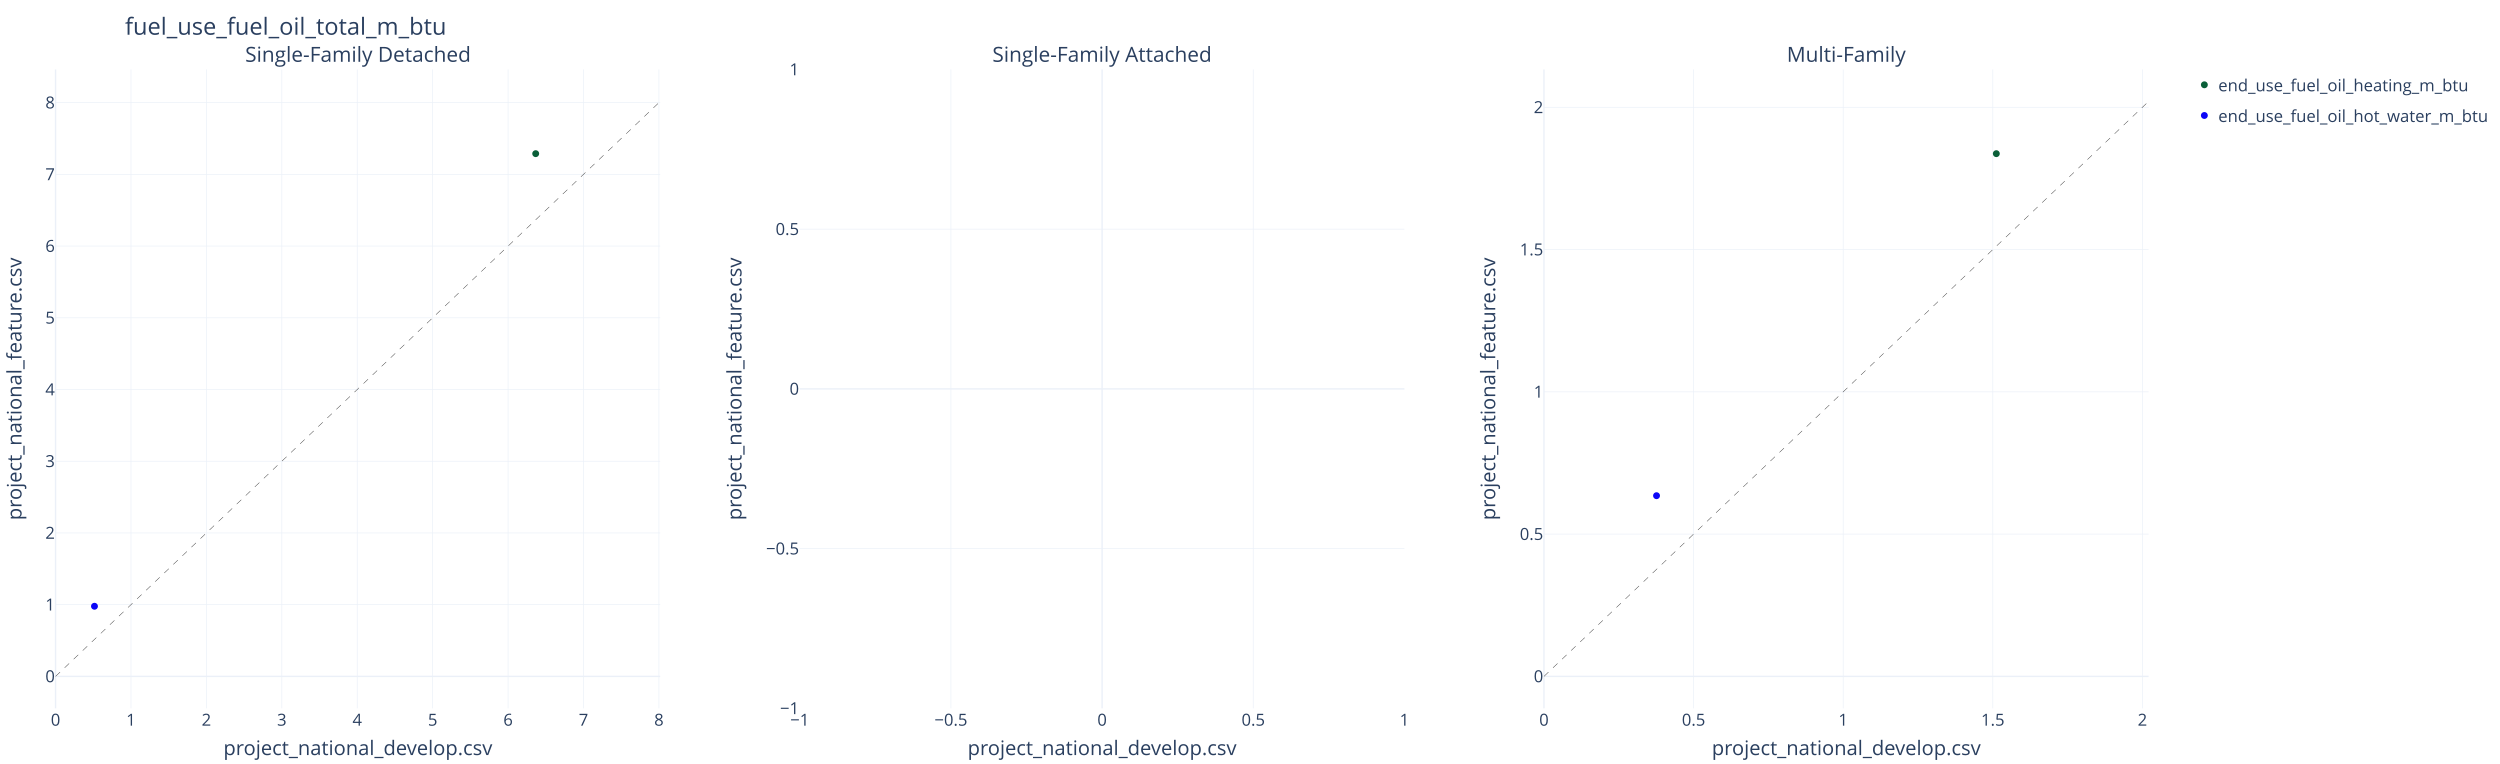
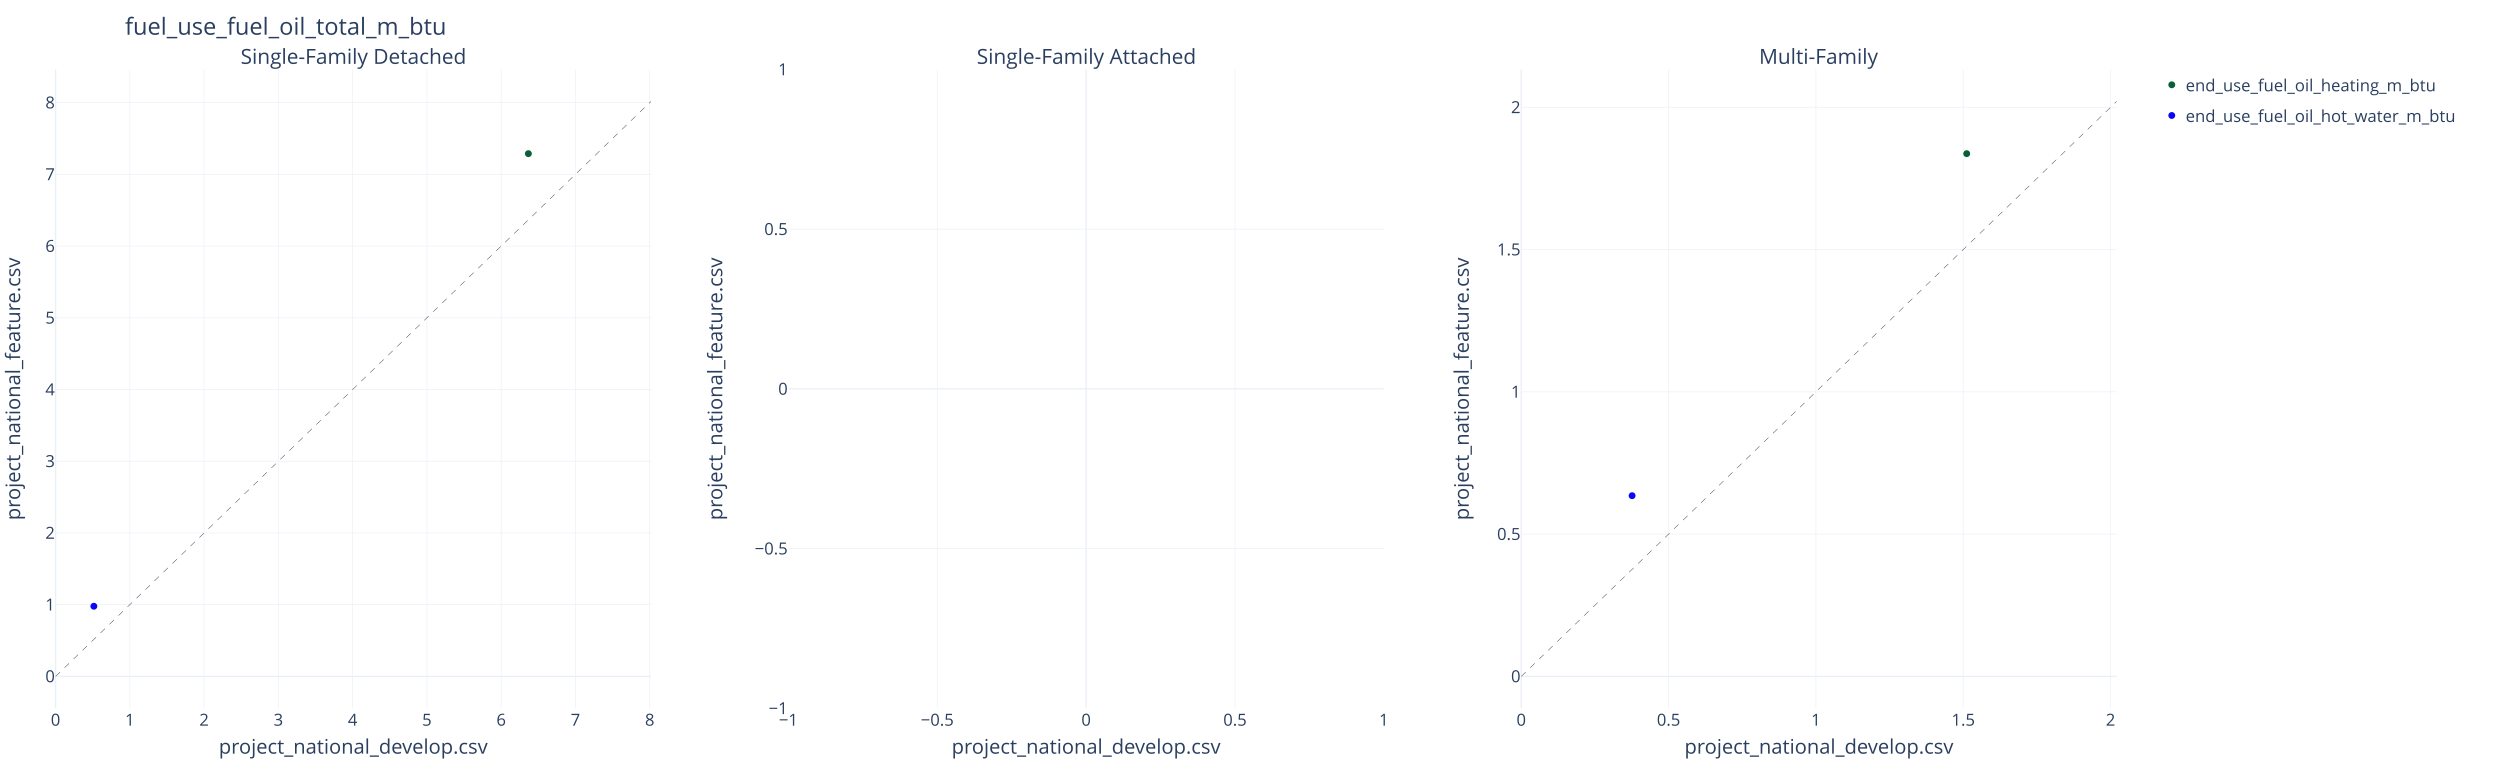
<svg xmlns="http://www.w3.org/2000/svg" class="main-svg" width="3600" height="1100" style="" viewBox="0 0 3600 1100">
  <rect x="0" y="0" width="3600" height="1100" style="fill: rgb(255, 255, 255); fill-opacity: 1;" />
-   <defs id="defs-411422">
+   <defs id="defs-c59c15">
    <g class="clips">
-       <clipPath id="clip411422xyplot" class="plotclip">
-         <rect width="870.711" height="920" />
-       </clipPath>
-       <clipPath id="clip411422x2y2plot" class="plotclip">
-         <rect width="870.711" height="920" />
-       </clipPath>
-       <clipPath id="clip411422x3y3plot" class="plotclip">
-         <rect width="870.711" height="920" />
-       </clipPath>
-       <clipPath class="axesclip" id="clip411422x">
-         <rect x="80" y="0" width="870.711" height="1100" />
-       </clipPath>
-       <clipPath class="axesclip" id="clip411422y">
+       <clipPath id="clipc59c15xyplot" class="plotclip">
+         <rect width="857.422" height="920" />
+       </clipPath>
+       <clipPath id="clipc59c15x2y2plot" class="plotclip">
+         <rect width="857.422" height="920" />
+       </clipPath>
+       <clipPath id="clipc59c15x3y3plot" class="plotclip">
+         <rect width="857.422" height="920" />
+       </clipPath>
+       <clipPath class="axesclip" id="clipc59c15x">
+         <rect x="80" y="0" width="857.422" height="1100" />
+       </clipPath>
+       <clipPath class="axesclip" id="clipc59c15y">
        <rect x="0" y="100" width="3600" height="920" />
      </clipPath>
-       <clipPath class="axesclip" id="clip411422xy">
-         <rect x="80" y="100" width="870.711" height="920" />
-       </clipPath>
-       <clipPath class="axesclip" id="clip411422y2">
+       <clipPath class="axesclip" id="clipc59c15xy">
+         <rect x="80" y="100" width="857.422" height="920" />
+       </clipPath>
+       <clipPath class="axesclip" id="clipc59c15y2">
        <rect x="0" y="100" width="3600" height="920" />
      </clipPath>
-       <clipPath class="axesclip" id="clip411422xy2">
-         <rect x="80" y="100" width="870.711" height="920" />
-       </clipPath>
-       <clipPath class="axesclip" id="clip411422y3">
+       <clipPath class="axesclip" id="clipc59c15xy2">
+         <rect x="80" y="100" width="857.422" height="920" />
+       </clipPath>
+       <clipPath class="axesclip" id="clipc59c15y3">
        <rect x="0" y="100" width="3600" height="920" />
      </clipPath>
-       <clipPath class="axesclip" id="clip411422xy3">
-         <rect x="80" y="100" width="870.711" height="920" />
-       </clipPath>
-       <clipPath class="axesclip" id="clip411422x2">
-         <rect x="1151.644" y="0" width="870.711" height="1100" />
-       </clipPath>
-       <clipPath class="axesclip" id="clip411422x2y">
-         <rect x="1151.644" y="100" width="870.711" height="920" />
-       </clipPath>
-       <clipPath class="axesclip" id="clip411422x2y2">
-         <rect x="1151.644" y="100" width="870.711" height="920" />
-       </clipPath>
-       <clipPath class="axesclip" id="clip411422x2y3">
-         <rect x="1151.644" y="100" width="870.711" height="920" />
-       </clipPath>
-       <clipPath class="axesclip" id="clip411422x3">
-         <rect x="2223.289" y="0" width="870.711" height="1100" />
-       </clipPath>
-       <clipPath class="axesclip" id="clip411422x3y">
-         <rect x="2223.289" y="100" width="870.711" height="920" />
-       </clipPath>
-       <clipPath class="axesclip" id="clip411422x3y2">
-         <rect x="2223.289" y="100" width="870.711" height="920" />
-       </clipPath>
-       <clipPath class="axesclip" id="clip411422x3y3">
-         <rect x="2223.289" y="100" width="870.711" height="920" />
+       <clipPath class="axesclip" id="clipc59c15xy3">
+         <rect x="80" y="100" width="857.422" height="920" />
+       </clipPath>
+       <clipPath class="axesclip" id="clipc59c15x2">
+         <rect x="1135.289" y="0" width="857.422" height="1100" />
+       </clipPath>
+       <clipPath class="axesclip" id="clipc59c15x2y">
+         <rect x="1135.289" y="100" width="857.422" height="920" />
+       </clipPath>
+       <clipPath class="axesclip" id="clipc59c15x2y2">
+         <rect x="1135.289" y="100" width="857.422" height="920" />
+       </clipPath>
+       <clipPath class="axesclip" id="clipc59c15x2y3">
+         <rect x="1135.289" y="100" width="857.422" height="920" />
+       </clipPath>
+       <clipPath class="axesclip" id="clipc59c15x3">
+         <rect x="2190.578" y="0" width="857.422" height="1100" />
+       </clipPath>
+       <clipPath class="axesclip" id="clipc59c15x3y">
+         <rect x="2190.578" y="100" width="857.422" height="920" />
+       </clipPath>
+       <clipPath class="axesclip" id="clipc59c15x3y2">
+         <rect x="2190.578" y="100" width="857.422" height="920" />
+       </clipPath>
+       <clipPath class="axesclip" id="clipc59c15x3y3">
+         <rect x="2190.578" y="100" width="857.422" height="920" />
      </clipPath>
    </g>
    <g class="gradients" />
  </defs>
  <g class="bglayer" />
  <g class="layer-below">
    <g class="imagelayer" />
    <g class="shapelayer" />
  </g>
  <g class="cartesianlayer">
    <g class="subplot xy">
      <g class="layer-subplot">
        <g class="shapelayer" />
        <g class="imagelayer" />
      </g>
      <g class="gridlayer">
        <g class="x">
-           <path class="xgrid crisp" transform="translate(188.61,0)" d="M0,100v920" style="stroke: rgb(235, 240, 248); stroke-opacity: 1; stroke-width: 1px;" />
-           <path class="xgrid crisp" transform="translate(297.21,0)" d="M0,100v920" style="stroke: rgb(235, 240, 248); stroke-opacity: 1; stroke-width: 1px;" />
-           <path class="xgrid crisp" transform="translate(405.82,0)" d="M0,100v920" style="stroke: rgb(235, 240, 248); stroke-opacity: 1; stroke-width: 1px;" />
-           <path class="xgrid crisp" transform="translate(514.42,0)" d="M0,100v920" style="stroke: rgb(235, 240, 248); stroke-opacity: 1; stroke-width: 1px;" />
-           <path class="xgrid crisp" transform="translate(623.03,0)" d="M0,100v920" style="stroke: rgb(235, 240, 248); stroke-opacity: 1; stroke-width: 1px;" />
-           <path class="xgrid crisp" transform="translate(731.63,0)" d="M0,100v920" style="stroke: rgb(235, 240, 248); stroke-opacity: 1; stroke-width: 1px;" />
-           <path class="xgrid crisp" transform="translate(840.24,0)" d="M0,100v920" style="stroke: rgb(235, 240, 248); stroke-opacity: 1; stroke-width: 1px;" />
-           <path class="xgrid crisp" transform="translate(948.84,0)" d="M0,100v920" style="stroke: rgb(235, 240, 248); stroke-opacity: 1; stroke-width: 1px;" />
+           <path class="xgrid crisp" transform="translate(186.95,0)" d="M0,100v920" style="stroke: rgb(235, 240, 248); stroke-opacity: 1; stroke-width: 1px;" />
+           <path class="xgrid crisp" transform="translate(293.9,0)" d="M0,100v920" style="stroke: rgb(235, 240, 248); stroke-opacity: 1; stroke-width: 1px;" />
+           <path class="xgrid crisp" transform="translate(400.84,0)" d="M0,100v920" style="stroke: rgb(235, 240, 248); stroke-opacity: 1; stroke-width: 1px;" />
+           <path class="xgrid crisp" transform="translate(507.79,0)" d="M0,100v920" style="stroke: rgb(235, 240, 248); stroke-opacity: 1; stroke-width: 1px;" />
+           <path class="xgrid crisp" transform="translate(614.74,0)" d="M0,100v920" style="stroke: rgb(235, 240, 248); stroke-opacity: 1; stroke-width: 1px;" />
+           <path class="xgrid crisp" transform="translate(721.69,0)" d="M0,100v920" style="stroke: rgb(235, 240, 248); stroke-opacity: 1; stroke-width: 1px;" />
+           <path class="xgrid crisp" transform="translate(828.63,0)" d="M0,100v920" style="stroke: rgb(235, 240, 248); stroke-opacity: 1; stroke-width: 1px;" />
+           <path class="xgrid crisp" transform="translate(935.58,0)" d="M0,100v920" style="stroke: rgb(235, 240, 248); stroke-opacity: 1; stroke-width: 1px;" />
        </g>
        <g class="y">
-           <path class="ygrid crisp" transform="translate(0,870.72)" d="M80,0h870.711" style="stroke: rgb(235, 240, 248); stroke-opacity: 1; stroke-width: 1px;" />
-           <path class="ygrid crisp" transform="translate(0,767.44)" d="M80,0h870.711" style="stroke: rgb(235, 240, 248); stroke-opacity: 1; stroke-width: 1px;" />
-           <path class="ygrid crisp" transform="translate(0,664.17)" d="M80,0h870.711" style="stroke: rgb(235, 240, 248); stroke-opacity: 1; stroke-width: 1px;" />
-           <path class="ygrid crisp" transform="translate(0,560.89)" d="M80,0h870.711" style="stroke: rgb(235, 240, 248); stroke-opacity: 1; stroke-width: 1px;" />
-           <path class="ygrid crisp" transform="translate(0,457.61)" d="M80,0h870.711" style="stroke: rgb(235, 240, 248); stroke-opacity: 1; stroke-width: 1px;" />
-           <path class="ygrid crisp" transform="translate(0,354.33)" d="M80,0h870.711" style="stroke: rgb(235, 240, 248); stroke-opacity: 1; stroke-width: 1px;" />
-           <path class="ygrid crisp" transform="translate(0,251.06)" d="M80,0h870.711" style="stroke: rgb(235, 240, 248); stroke-opacity: 1; stroke-width: 1px;" />
-           <path class="ygrid crisp" transform="translate(0,147.78)" d="M80,0h870.711" style="stroke: rgb(235, 240, 248); stroke-opacity: 1; stroke-width: 1px;" />
+           <path class="ygrid crisp" transform="translate(0,870.72)" d="M80,0h857.422" style="stroke: rgb(235, 240, 248); stroke-opacity: 1; stroke-width: 1px;" />
+           <path class="ygrid crisp" transform="translate(0,767.44)" d="M80,0h857.422" style="stroke: rgb(235, 240, 248); stroke-opacity: 1; stroke-width: 1px;" />
+           <path class="ygrid crisp" transform="translate(0,664.17)" d="M80,0h857.422" style="stroke: rgb(235, 240, 248); stroke-opacity: 1; stroke-width: 1px;" />
+           <path class="ygrid crisp" transform="translate(0,560.89)" d="M80,0h857.422" style="stroke: rgb(235, 240, 248); stroke-opacity: 1; stroke-width: 1px;" />
+           <path class="ygrid crisp" transform="translate(0,457.61)" d="M80,0h857.422" style="stroke: rgb(235, 240, 248); stroke-opacity: 1; stroke-width: 1px;" />
+           <path class="ygrid crisp" transform="translate(0,354.33)" d="M80,0h857.422" style="stroke: rgb(235, 240, 248); stroke-opacity: 1; stroke-width: 1px;" />
+           <path class="ygrid crisp" transform="translate(0,251.06)" d="M80,0h857.422" style="stroke: rgb(235, 240, 248); stroke-opacity: 1; stroke-width: 1px;" />
+           <path class="ygrid crisp" transform="translate(0,147.78)" d="M80,0h857.422" style="stroke: rgb(235, 240, 248); stroke-opacity: 1; stroke-width: 1px;" />
        </g>
      </g>
      <g class="zerolinelayer">
        <path class="xzl zl crisp" transform="translate(80,0)" d="M0,100v920" style="stroke: rgb(235, 240, 248); stroke-opacity: 1; stroke-width: 2px;" />
-         <path class="yzl zl crisp" transform="translate(0,974)" d="M80,0h870.711" style="stroke: rgb(235, 240, 248); stroke-opacity: 1; stroke-width: 2px;" />
+         <path class="yzl zl crisp" transform="translate(0,974)" d="M80,0h857.422" style="stroke: rgb(235, 240, 248); stroke-opacity: 1; stroke-width: 2px;" />
      </g>
      <path class="xlines-below" />
      <path class="ylines-below" />
      <g class="overlines-below" />
      <g class="xaxislayer-below" />
      <g class="yaxislayer-below" />
      <g class="overaxes-below" />
-       <g class="plot" transform="translate(80,100)" clip-path="url('#clip411422xyplot')">
+       <g class="plot" transform="translate(80,100)" clip-path="url('#clipc59c15xyplot')">
        <g class="scatterlayer mlayer">
-           <g class="trace scatter tracecab316" style="stroke-miterlimit: 2; opacity: 1;">
+           <g class="trace scatter trace3b2b8e" style="stroke-miterlimit: 2; opacity: 1;">
            <g class="fills" />
            <g class="errorbars" />
            <g class="lines" />
            <g class="points">
-               <path class="point" transform="translate(691.41,121.27)" d="M5,0A5,5 0 1,1 0,-5A5,5 0 0,1 5,0Z" style="opacity: 1; stroke-width: 0px; fill: rgb(10, 95, 56); fill-opacity: 1;" />
-             </g>
-             <g class="text" />
-           </g>
-           <g class="trace scatter trace2a8a88" style="stroke-miterlimit: 2; opacity: 1;">
+               <path class="point" transform="translate(680.86,121.27)" d="M5,0A5,5 0 1,1 0,-5A5,5 0 0,1 5,0Z" style="opacity: 1; stroke-width: 0px; fill: rgb(10, 95, 56); fill-opacity: 1;" />
+             </g>
+             <g class="text" />
+           </g>
+           <g class="trace scatter trace046240" style="stroke-miterlimit: 2; opacity: 1;">
            <g class="fills" />
            <g class="errorbars" />
            <g class="lines" />
            <g class="points">
-               <path class="point" transform="translate(56.04,773.01)" d="M5,0A5,5 0 1,1 0,-5A5,5 0 0,1 5,0Z" style="opacity: 1; stroke-width: 0px; fill: rgb(12, 6, 247); fill-opacity: 1;" />
-             </g>
-             <g class="text" />
-           </g>
-           <g class="trace scatter tracef558dd" style="stroke-miterlimit: 2; opacity: 1;">
+               <path class="point" transform="translate(55.18,773.01)" d="M5,0A5,5 0 1,1 0,-5A5,5 0 0,1 5,0Z" style="opacity: 1; stroke-width: 0px; fill: rgb(12, 6, 247); fill-opacity: 1;" />
+             </g>
+             <g class="text" />
+           </g>
+           <g class="trace scatter trace443ede" style="stroke-miterlimit: 2; opacity: 1;">
            <g class="fills" />
            <g class="errorbars" />
            <g class="lines">
-               <path class="js-line" d="M0,874L870.71,46" style="vector-effect: non-scaling-stroke; fill: none; stroke: rgb(0, 0, 0); stroke-opacity: 1; stroke-width: 0.5px; opacity: 1; stroke-dasharray: 9px, 9px;" />
+               <path class="js-line" d="M0,874L857.42,46" style="vector-effect: non-scaling-stroke; fill: none; stroke: rgb(0, 0, 0); stroke-opacity: 1; stroke-width: 0.5px; opacity: 1; stroke-dasharray: 9px, 9px;" />
            </g>
            <g class="points" />
            <g class="text" />
          </g>
        </g>
      </g>
      <g class="overplot" />
-       <path class="xlines-above crisp" d="M0,0" style="fill: none;" />
-       <path class="ylines-above crisp" d="M0,0" style="fill: none;" />
+       <path class="xlines-above crisp" style="fill: none;" d="M0,0" />
+       <path class="ylines-above crisp" style="fill: none;" d="M0,0" />
      <g class="overlines-above" />
      <g class="xaxislayer-above">
        <g class="xtick">
          <text text-anchor="middle" x="0" y="1045" transform="translate(80,0)" style="font-family: 'Open Sans', verdana, arial, sans-serif; font-size: 24px; fill: rgb(42, 63, 95); fill-opacity: 1; white-space: pre;">0</text>
        </g>
        <g class="xtick">
-           <text text-anchor="middle" x="0" y="1045" transform="translate(188.61,0)" style="font-family: 'Open Sans', verdana, arial, sans-serif; font-size: 24px; fill: rgb(42, 63, 95); fill-opacity: 1; white-space: pre;">1</text>
-         </g>
-         <g class="xtick">
-           <text text-anchor="middle" x="0" y="1045" transform="translate(297.21,0)" style="font-family: 'Open Sans', verdana, arial, sans-serif; font-size: 24px; fill: rgb(42, 63, 95); fill-opacity: 1; white-space: pre;">2</text>
-         </g>
-         <g class="xtick">
-           <text text-anchor="middle" x="0" y="1045" transform="translate(405.82,0)" style="font-family: 'Open Sans', verdana, arial, sans-serif; font-size: 24px; fill: rgb(42, 63, 95); fill-opacity: 1; white-space: pre;">3</text>
-         </g>
-         <g class="xtick">
-           <text text-anchor="middle" x="0" y="1045" transform="translate(514.42,0)" style="font-family: 'Open Sans', verdana, arial, sans-serif; font-size: 24px; fill: rgb(42, 63, 95); fill-opacity: 1; white-space: pre;">4</text>
-         </g>
-         <g class="xtick">
-           <text text-anchor="middle" x="0" y="1045" transform="translate(623.03,0)" style="font-family: 'Open Sans', verdana, arial, sans-serif; font-size: 24px; fill: rgb(42, 63, 95); fill-opacity: 1; white-space: pre;">5</text>
-         </g>
-         <g class="xtick">
-           <text text-anchor="middle" x="0" y="1045" transform="translate(731.63,0)" style="font-family: 'Open Sans', verdana, arial, sans-serif; font-size: 24px; fill: rgb(42, 63, 95); fill-opacity: 1; white-space: pre;">6</text>
-         </g>
-         <g class="xtick">
-           <text text-anchor="middle" x="0" y="1045" transform="translate(840.24,0)" style="font-family: 'Open Sans', verdana, arial, sans-serif; font-size: 24px; fill: rgb(42, 63, 95); fill-opacity: 1; white-space: pre;">7</text>
-         </g>
-         <g class="xtick">
-           <text text-anchor="middle" x="0" y="1045" transform="translate(948.84,0)" style="font-family: 'Open Sans', verdana, arial, sans-serif; font-size: 24px; fill: rgb(42, 63, 95); fill-opacity: 1; white-space: pre;">8</text>
+           <text text-anchor="middle" x="0" y="1045" transform="translate(186.95,0)" style="font-family: 'Open Sans', verdana, arial, sans-serif; font-size: 24px; fill: rgb(42, 63, 95); fill-opacity: 1; white-space: pre;">1</text>
+         </g>
+         <g class="xtick">
+           <text text-anchor="middle" x="0" y="1045" transform="translate(293.9,0)" style="font-family: 'Open Sans', verdana, arial, sans-serif; font-size: 24px; fill: rgb(42, 63, 95); fill-opacity: 1; white-space: pre;">2</text>
+         </g>
+         <g class="xtick">
+           <text text-anchor="middle" x="0" y="1045" transform="translate(400.84,0)" style="font-family: 'Open Sans', verdana, arial, sans-serif; font-size: 24px; fill: rgb(42, 63, 95); fill-opacity: 1; white-space: pre;">3</text>
+         </g>
+         <g class="xtick">
+           <text text-anchor="middle" x="0" y="1045" transform="translate(507.79,0)" style="font-family: 'Open Sans', verdana, arial, sans-serif; font-size: 24px; fill: rgb(42, 63, 95); fill-opacity: 1; white-space: pre;">4</text>
+         </g>
+         <g class="xtick">
+           <text text-anchor="middle" x="0" y="1045" transform="translate(614.74,0)" style="font-family: 'Open Sans', verdana, arial, sans-serif; font-size: 24px; fill: rgb(42, 63, 95); fill-opacity: 1; white-space: pre;">5</text>
+         </g>
+         <g class="xtick">
+           <text text-anchor="middle" x="0" y="1045" transform="translate(721.69,0)" style="font-family: 'Open Sans', verdana, arial, sans-serif; font-size: 24px; fill: rgb(42, 63, 95); fill-opacity: 1; white-space: pre;">6</text>
+         </g>
+         <g class="xtick">
+           <text text-anchor="middle" x="0" y="1045" transform="translate(828.63,0)" style="font-family: 'Open Sans', verdana, arial, sans-serif; font-size: 24px; fill: rgb(42, 63, 95); fill-opacity: 1; white-space: pre;">7</text>
+         </g>
+         <g class="xtick">
+           <text text-anchor="middle" x="0" y="1045" transform="translate(935.58,0)" style="font-family: 'Open Sans', verdana, arial, sans-serif; font-size: 24px; fill: rgb(42, 63, 95); fill-opacity: 1; white-space: pre;">8</text>
        </g>
      </g>
      <g class="yaxislayer-above">
        <g class="ytick">
          <text text-anchor="end" x="79" y="8.4" transform="translate(0,974)" style="font-family: 'Open Sans', verdana, arial, sans-serif; font-size: 24px; fill: rgb(42, 63, 95); fill-opacity: 1; white-space: pre;">0</text>
        </g>
        <g class="ytick">
          <text text-anchor="end" x="79" y="8.4" transform="translate(0,870.72)" style="font-family: 'Open Sans', verdana, arial, sans-serif; font-size: 24px; fill: rgb(42, 63, 95); fill-opacity: 1; white-space: pre;">1</text>
        </g>
        <g class="ytick">
          <text text-anchor="end" x="79" y="8.4" transform="translate(0,767.44)" style="font-family: 'Open Sans', verdana, arial, sans-serif; font-size: 24px; fill: rgb(42, 63, 95); fill-opacity: 1; white-space: pre;">2</text>
        </g>
        <g class="ytick">
          <text text-anchor="end" x="79" y="8.4" transform="translate(0,664.17)" style="font-family: 'Open Sans', verdana, arial, sans-serif; font-size: 24px; fill: rgb(42, 63, 95); fill-opacity: 1; white-space: pre;">3</text>
        </g>
        <g class="ytick">
          <text text-anchor="end" x="79" y="8.4" transform="translate(0,560.89)" style="font-family: 'Open Sans', verdana, arial, sans-serif; font-size: 24px; fill: rgb(42, 63, 95); fill-opacity: 1; white-space: pre;">4</text>
        </g>
        <g class="ytick">
          <text text-anchor="end" x="79" y="8.4" transform="translate(0,457.61)" style="font-family: 'Open Sans', verdana, arial, sans-serif; font-size: 24px; fill: rgb(42, 63, 95); fill-opacity: 1; white-space: pre;">5</text>
        </g>
        <g class="ytick">
          <text text-anchor="end" x="79" y="8.4" transform="translate(0,354.33)" style="font-family: 'Open Sans', verdana, arial, sans-serif; font-size: 24px; fill: rgb(42, 63, 95); fill-opacity: 1; white-space: pre;">6</text>
        </g>
        <g class="ytick">
          <text text-anchor="end" x="79" y="8.4" transform="translate(0,251.06)" style="font-family: 'Open Sans', verdana, arial, sans-serif; font-size: 24px; fill: rgb(42, 63, 95); fill-opacity: 1; white-space: pre;">7</text>
        </g>
        <g class="ytick">
          <text text-anchor="end" x="79" y="8.4" transform="translate(0,147.78)" style="font-family: 'Open Sans', verdana, arial, sans-serif; font-size: 24px; fill: rgb(42, 63, 95); fill-opacity: 1; white-space: pre;">8</text>
        </g>
      </g>
      <g class="overaxes-above" />
    </g>
    <g class="subplot x2y2">
      <g class="layer-subplot">
        <g class="shapelayer" />
        <g class="imagelayer" />
      </g>
      <g class="gridlayer">
        <g class="x2">
-           <path class="x2grid crisp" transform="translate(1369.324,0)" d="M0,100v920" style="stroke: rgb(235, 240, 248); stroke-opacity: 1; stroke-width: 1px;" />
-           <path class="x2grid crisp" transform="translate(1804.674,0)" d="M0,100v920" style="stroke: rgb(235, 240, 248); stroke-opacity: 1; stroke-width: 1px;" />
+           <path class="x2grid crisp" transform="translate(1349.649,0)" d="M0,100v920" style="stroke: rgb(235, 240, 248); stroke-opacity: 1; stroke-width: 1px;" />
+           <path class="x2grid crisp" transform="translate(1778.359,0)" d="M0,100v920" style="stroke: rgb(235, 240, 248); stroke-opacity: 1; stroke-width: 1px;" />
        </g>
        <g class="y2">
-           <path class="y2grid crisp" transform="translate(0,790)" d="M1151.644,0h870.711" style="stroke: rgb(235, 240, 248); stroke-opacity: 1; stroke-width: 1px;" />
-           <path class="y2grid crisp" transform="translate(0,330)" d="M1151.644,0h870.711" style="stroke: rgb(235, 240, 248); stroke-opacity: 1; stroke-width: 1px;" />
+           <path class="y2grid crisp" transform="translate(0,790)" d="M1135.289,0h857.422" style="stroke: rgb(235, 240, 248); stroke-opacity: 1; stroke-width: 1px;" />
+           <path class="y2grid crisp" transform="translate(0,330)" d="M1135.289,0h857.422" style="stroke: rgb(235, 240, 248); stroke-opacity: 1; stroke-width: 1px;" />
        </g>
      </g>
      <g class="zerolinelayer">
-         <path class="x2zl zl crisp" transform="translate(1587.004,0)" d="M0,100v920" style="stroke: rgb(235, 240, 248); stroke-opacity: 1; stroke-width: 2px;" />
-         <path class="y2zl zl crisp" transform="translate(0,560)" d="M1151.644,0h870.711" style="stroke: rgb(235, 240, 248); stroke-opacity: 1; stroke-width: 2px;" />
+         <path class="x2zl zl crisp" transform="translate(1563.999,0)" d="M0,100v920" style="stroke: rgb(235, 240, 248); stroke-opacity: 1; stroke-width: 2px;" />
+         <path class="y2zl zl crisp" transform="translate(0,560)" d="M1135.289,0h857.422" style="stroke: rgb(235, 240, 248); stroke-opacity: 1; stroke-width: 2px;" />
      </g>
      <path class="xlines-below" />
      <path class="ylines-below" />
      <g class="overlines-below" />
      <g class="xaxislayer-below" />
      <g class="yaxislayer-below" />
      <g class="overaxes-below" />
-       <g class="plot" transform="translate(1151.644,100)" clip-path="url('#clip411422x2y2plot')">
+       <g class="plot" transform="translate(1135.289,100)" clip-path="url('#clipc59c15x2y2plot')">
        <g class="scatterlayer mlayer">
-           <g class="trace scatter trace3f93b2" style="stroke-miterlimit: 2; opacity: 1;">
+           <g class="trace scatter trace901291" style="stroke-miterlimit: 2; opacity: 1;">
            <g class="fills" />
            <g class="errorbars" />
            <g class="lines" />
            <g class="points" />
            <g class="text" />
          </g>
        </g>
      </g>
      <g class="overplot" />
-       <path class="xlines-above crisp" d="M0,0" style="fill: none;" />
-       <path class="ylines-above crisp" d="M0,0" style="fill: none;" />
+       <path class="xlines-above crisp" style="fill: none;" d="M0,0" />
+       <path class="ylines-above crisp" style="fill: none;" d="M0,0" />
      <g class="overlines-above" />
      <g class="xaxislayer-above">
        <g class="x2tick">
-           <text text-anchor="middle" x="0" y="1045" transform="translate(1151.644,0)" style="font-family: 'Open Sans', verdana, arial, sans-serif; font-size: 24px; fill: rgb(42, 63, 95); fill-opacity: 1; white-space: pre;">−1</text>
+           <text text-anchor="middle" x="0" y="1045" transform="translate(1135.289,0)" style="font-family: 'Open Sans', verdana, arial, sans-serif; font-size: 24px; fill: rgb(42, 63, 95); fill-opacity: 1; white-space: pre;">−1</text>
        </g>
        <g class="x2tick">
-           <text text-anchor="middle" x="0" y="1045" transform="translate(1369.324,0)" style="font-family: 'Open Sans', verdana, arial, sans-serif; font-size: 24px; fill: rgb(42, 63, 95); fill-opacity: 1; white-space: pre;">−0.5</text>
+           <text text-anchor="middle" x="0" y="1045" transform="translate(1349.649,0)" style="font-family: 'Open Sans', verdana, arial, sans-serif; font-size: 24px; fill: rgb(42, 63, 95); fill-opacity: 1; white-space: pre;">−0.5</text>
        </g>
        <g class="x2tick">
-           <text text-anchor="middle" x="0" y="1045" transform="translate(1587.004,0)" style="font-family: 'Open Sans', verdana, arial, sans-serif; font-size: 24px; fill: rgb(42, 63, 95); fill-opacity: 1; white-space: pre;">0</text>
+           <text text-anchor="middle" x="0" y="1045" transform="translate(1563.999,0)" style="font-family: 'Open Sans', verdana, arial, sans-serif; font-size: 24px; fill: rgb(42, 63, 95); fill-opacity: 1; white-space: pre;">0</text>
        </g>
        <g class="x2tick">
-           <text text-anchor="middle" x="0" y="1045" transform="translate(1804.674,0)" style="font-family: 'Open Sans', verdana, arial, sans-serif; font-size: 24px; fill: rgb(42, 63, 95); fill-opacity: 1; white-space: pre;">0.5</text>
+           <text text-anchor="middle" x="0" y="1045" transform="translate(1778.359,0)" style="font-family: 'Open Sans', verdana, arial, sans-serif; font-size: 24px; fill: rgb(42, 63, 95); fill-opacity: 1; white-space: pre;">0.5</text>
        </g>
        <g class="x2tick">
-           <text text-anchor="middle" x="0" y="1045" transform="translate(2022.354,0)" style="font-family: 'Open Sans', verdana, arial, sans-serif; font-size: 24px; fill: rgb(42, 63, 95); fill-opacity: 1; white-space: pre;">1</text>
+           <text text-anchor="middle" x="0" y="1045" transform="translate(1992.709,0)" style="font-family: 'Open Sans', verdana, arial, sans-serif; font-size: 24px; fill: rgb(42, 63, 95); fill-opacity: 1; white-space: pre;">1</text>
        </g>
      </g>
      <g class="yaxislayer-above">
        <g class="y2tick">
-           <text text-anchor="end" x="1150.644" y="8.4" transform="translate(0,1020)" style="font-family: 'Open Sans', verdana, arial, sans-serif; font-size: 24px; fill: rgb(42, 63, 95); fill-opacity: 1; white-space: pre;">−1</text>
+           <text text-anchor="end" x="1134.289" y="8.4" transform="translate(0,1020)" style="font-family: 'Open Sans', verdana, arial, sans-serif; font-size: 24px; fill: rgb(42, 63, 95); fill-opacity: 1; white-space: pre;">−1</text>
        </g>
        <g class="y2tick">
-           <text text-anchor="end" x="1150.644" y="8.4" transform="translate(0,790)" style="font-family: 'Open Sans', verdana, arial, sans-serif; font-size: 24px; fill: rgb(42, 63, 95); fill-opacity: 1; white-space: pre;">−0.5</text>
+           <text text-anchor="end" x="1134.289" y="8.4" transform="translate(0,790)" style="font-family: 'Open Sans', verdana, arial, sans-serif; font-size: 24px; fill: rgb(42, 63, 95); fill-opacity: 1; white-space: pre;">−0.5</text>
        </g>
        <g class="y2tick">
-           <text text-anchor="end" x="1150.644" y="8.4" transform="translate(0,560)" style="font-family: 'Open Sans', verdana, arial, sans-serif; font-size: 24px; fill: rgb(42, 63, 95); fill-opacity: 1; white-space: pre;">0</text>
+           <text text-anchor="end" x="1134.289" y="8.4" transform="translate(0,560)" style="font-family: 'Open Sans', verdana, arial, sans-serif; font-size: 24px; fill: rgb(42, 63, 95); fill-opacity: 1; white-space: pre;">0</text>
        </g>
        <g class="y2tick">
-           <text text-anchor="end" x="1150.644" y="8.4" transform="translate(0,330)" style="font-family: 'Open Sans', verdana, arial, sans-serif; font-size: 24px; fill: rgb(42, 63, 95); fill-opacity: 1; white-space: pre;">0.5</text>
+           <text text-anchor="end" x="1134.289" y="8.4" transform="translate(0,330)" style="font-family: 'Open Sans', verdana, arial, sans-serif; font-size: 24px; fill: rgb(42, 63, 95); fill-opacity: 1; white-space: pre;">0.5</text>
        </g>
        <g class="y2tick">
-           <text text-anchor="end" x="1150.644" y="8.4" transform="translate(0,100)" style="font-family: 'Open Sans', verdana, arial, sans-serif; font-size: 24px; fill: rgb(42, 63, 95); fill-opacity: 1; white-space: pre;">1</text>
+           <text text-anchor="end" x="1134.289" y="8.4" transform="translate(0,100)" style="font-family: 'Open Sans', verdana, arial, sans-serif; font-size: 24px; fill: rgb(42, 63, 95); fill-opacity: 1; white-space: pre;">1</text>
        </g>
      </g>
      <g class="overaxes-above" />
    </g>
    <g class="subplot x3y3">
      <g class="layer-subplot">
        <g class="shapelayer" />
        <g class="imagelayer" />
      </g>
      <g class="gridlayer">
        <g class="x3">
-           <path class="x3grid crisp" transform="translate(2438.739,0)" d="M0,100v920" style="stroke: rgb(235, 240, 248); stroke-opacity: 1; stroke-width: 1px;" />
-           <path class="x3grid crisp" transform="translate(2654.189,0)" d="M0,100v920" style="stroke: rgb(235, 240, 248); stroke-opacity: 1; stroke-width: 1px;" />
-           <path class="x3grid crisp" transform="translate(2869.629,0)" d="M0,100v920" style="stroke: rgb(235, 240, 248); stroke-opacity: 1; stroke-width: 1px;" />
-           <path class="x3grid crisp" transform="translate(3085.079,0)" d="M0,100v920" style="stroke: rgb(235, 240, 248); stroke-opacity: 1; stroke-width: 1px;" />
+           <path class="x3grid crisp" transform="translate(2402.738,0)" d="M0,100v920" style="stroke: rgb(235, 240, 248); stroke-opacity: 1; stroke-width: 1px;" />
+           <path class="x3grid crisp" transform="translate(2614.898,0)" d="M0,100v920" style="stroke: rgb(235, 240, 248); stroke-opacity: 1; stroke-width: 1px;" />
+           <path class="x3grid crisp" transform="translate(2827.058,0)" d="M0,100v920" style="stroke: rgb(235, 240, 248); stroke-opacity: 1; stroke-width: 1px;" />
+           <path class="x3grid crisp" transform="translate(3039.218,0)" d="M0,100v920" style="stroke: rgb(235, 240, 248); stroke-opacity: 1; stroke-width: 1px;" />
        </g>
        <g class="y3">
-           <path class="y3grid crisp" transform="translate(0,769.12)" d="M2223.289,0h870.711" style="stroke: rgb(235, 240, 248); stroke-opacity: 1; stroke-width: 1px;" />
-           <path class="y3grid crisp" transform="translate(0,564.24)" d="M2223.289,0h870.711" style="stroke: rgb(235, 240, 248); stroke-opacity: 1; stroke-width: 1px;" />
-           <path class="y3grid crisp" transform="translate(0,359.36)" d="M2223.289,0h870.711" style="stroke: rgb(235, 240, 248); stroke-opacity: 1; stroke-width: 1px;" />
-           <path class="y3grid crisp" transform="translate(0,154.48)" d="M2223.289,0h870.711" style="stroke: rgb(235, 240, 248); stroke-opacity: 1; stroke-width: 1px;" />
+           <path class="y3grid crisp" transform="translate(0,769.12)" d="M2190.578,0h857.422" style="stroke: rgb(235, 240, 248); stroke-opacity: 1; stroke-width: 1px;" />
+           <path class="y3grid crisp" transform="translate(0,564.24)" d="M2190.578,0h857.422" style="stroke: rgb(235, 240, 248); stroke-opacity: 1; stroke-width: 1px;" />
+           <path class="y3grid crisp" transform="translate(0,359.36)" d="M2190.578,0h857.422" style="stroke: rgb(235, 240, 248); stroke-opacity: 1; stroke-width: 1px;" />
+           <path class="y3grid crisp" transform="translate(0,154.48)" d="M2190.578,0h857.422" style="stroke: rgb(235, 240, 248); stroke-opacity: 1; stroke-width: 1px;" />
        </g>
      </g>
      <g class="zerolinelayer">
-         <path class="x3zl zl crisp" transform="translate(2223.289,0)" d="M0,100v920" style="stroke: rgb(235, 240, 248); stroke-opacity: 1; stroke-width: 2px;" />
-         <path class="y3zl zl crisp" transform="translate(0,974)" d="M2223.289,0h870.711" style="stroke: rgb(235, 240, 248); stroke-opacity: 1; stroke-width: 2px;" />
+         <path class="x3zl zl crisp" transform="translate(2190.578,0)" d="M0,100v920" style="stroke: rgb(235, 240, 248); stroke-opacity: 1; stroke-width: 2px;" />
+         <path class="y3zl zl crisp" transform="translate(0,974)" d="M2190.578,0h857.422" style="stroke: rgb(235, 240, 248); stroke-opacity: 1; stroke-width: 2px;" />
      </g>
      <path class="xlines-below" />
      <path class="ylines-below" />
      <g class="overlines-below" />
      <g class="xaxislayer-below" />
      <g class="yaxislayer-below" />
      <g class="overaxes-below" />
-       <g class="plot" transform="translate(2223.289,100)" clip-path="url('#clip411422x3y3plot')">
+       <g class="plot" transform="translate(2190.578,100)" clip-path="url('#clipc59c15x3y3plot')">
        <g class="scatterlayer mlayer">
-           <g class="trace scatter traced76ddd" style="stroke-miterlimit: 2; opacity: 1;">
+           <g class="trace scatter traced655ab" style="stroke-miterlimit: 2; opacity: 1;">
            <g class="fills" />
            <g class="errorbars" />
            <g class="lines" />
            <g class="points">
-               <path class="point" transform="translate(651.42,121.27)" d="M5,0A5,5 0 1,1 0,-5A5,5 0 0,1 5,0Z" style="opacity: 1; stroke-width: 0px; fill: rgb(10, 95, 56); fill-opacity: 1;" />
-             </g>
-             <g class="text" />
-           </g>
-           <g class="trace scatter trace9e3e95" style="stroke-miterlimit: 2; opacity: 1;">
+               <path class="point" transform="translate(641.48,121.27)" d="M5,0A5,5 0 1,1 0,-5A5,5 0 0,1 5,0Z" style="opacity: 1; stroke-width: 0px; fill: rgb(10, 95, 56); fill-opacity: 1;" />
+             </g>
+             <g class="text" />
+           </g>
+           <g class="trace scatter trace8b41dd" style="stroke-miterlimit: 2; opacity: 1;">
            <g class="fills" />
            <g class="errorbars" />
            <g class="lines" />
            <g class="points">
-               <path class="point" transform="translate(162.12,613.8)" d="M5,0A5,5 0 1,1 0,-5A5,5 0 0,1 5,0Z" style="opacity: 1; stroke-width: 0px; fill: rgb(12, 6, 247); fill-opacity: 1;" />
-             </g>
-             <g class="text" />
-           </g>
-           <g class="trace scatter trace34bffb" style="stroke-miterlimit: 2; opacity: 1;">
+               <path class="point" transform="translate(159.65,613.8)" d="M5,0A5,5 0 1,1 0,-5A5,5 0 0,1 5,0Z" style="opacity: 1; stroke-width: 0px; fill: rgb(12, 6, 247); fill-opacity: 1;" />
+             </g>
+             <g class="text" />
+           </g>
+           <g class="trace scatter traceb514b3" style="stroke-miterlimit: 2; opacity: 1;">
            <g class="fills" />
            <g class="errorbars" />
            <g class="lines">
-               <path class="js-line" d="M0,874L870.71,46" style="vector-effect: non-scaling-stroke; fill: none; stroke: rgb(0, 0, 0); stroke-opacity: 1; stroke-width: 0.5px; opacity: 1; stroke-dasharray: 9px, 9px;" />
+               <path class="js-line" d="M0,874L857.42,46" style="vector-effect: non-scaling-stroke; fill: none; stroke: rgb(0, 0, 0); stroke-opacity: 1; stroke-width: 0.5px; opacity: 1; stroke-dasharray: 9px, 9px;" />
            </g>
            <g class="points" />
            <g class="text" />
          </g>
        </g>
      </g>
      <g class="overplot" />
-       <path class="xlines-above crisp" d="M0,0" style="fill: none;" />
-       <path class="ylines-above crisp" d="M0,0" style="fill: none;" />
+       <path class="xlines-above crisp" style="fill: none;" d="M0,0" />
+       <path class="ylines-above crisp" style="fill: none;" d="M0,0" />
      <g class="overlines-above" />
      <g class="xaxislayer-above">
        <g class="x3tick">
-           <text text-anchor="middle" x="0" y="1045" transform="translate(2223.289,0)" style="font-family: 'Open Sans', verdana, arial, sans-serif; font-size: 24px; fill: rgb(42, 63, 95); fill-opacity: 1; white-space: pre;">0</text>
+           <text text-anchor="middle" x="0" y="1045" transform="translate(2190.578,0)" style="font-family: 'Open Sans', verdana, arial, sans-serif; font-size: 24px; fill: rgb(42, 63, 95); fill-opacity: 1; white-space: pre;">0</text>
        </g>
        <g class="x3tick">
-           <text text-anchor="middle" x="0" y="1045" transform="translate(2438.739,0)" style="font-family: 'Open Sans', verdana, arial, sans-serif; font-size: 24px; fill: rgb(42, 63, 95); fill-opacity: 1; white-space: pre;">0.5</text>
+           <text text-anchor="middle" x="0" y="1045" transform="translate(2402.738,0)" style="font-family: 'Open Sans', verdana, arial, sans-serif; font-size: 24px; fill: rgb(42, 63, 95); fill-opacity: 1; white-space: pre;">0.5</text>
        </g>
        <g class="x3tick">
-           <text text-anchor="middle" x="0" y="1045" transform="translate(2654.189,0)" style="font-family: 'Open Sans', verdana, arial, sans-serif; font-size: 24px; fill: rgb(42, 63, 95); fill-opacity: 1; white-space: pre;">1</text>
+           <text text-anchor="middle" x="0" y="1045" transform="translate(2614.898,0)" style="font-family: 'Open Sans', verdana, arial, sans-serif; font-size: 24px; fill: rgb(42, 63, 95); fill-opacity: 1; white-space: pre;">1</text>
        </g>
        <g class="x3tick">
-           <text text-anchor="middle" x="0" y="1045" transform="translate(2869.629,0)" style="font-family: 'Open Sans', verdana, arial, sans-serif; font-size: 24px; fill: rgb(42, 63, 95); fill-opacity: 1; white-space: pre;">1.5</text>
+           <text text-anchor="middle" x="0" y="1045" transform="translate(2827.058,0)" style="font-family: 'Open Sans', verdana, arial, sans-serif; font-size: 24px; fill: rgb(42, 63, 95); fill-opacity: 1; white-space: pre;">1.5</text>
        </g>
        <g class="x3tick">
-           <text text-anchor="middle" x="0" y="1045" transform="translate(3085.079,0)" style="font-family: 'Open Sans', verdana, arial, sans-serif; font-size: 24px; fill: rgb(42, 63, 95); fill-opacity: 1; white-space: pre;">2</text>
+           <text text-anchor="middle" x="0" y="1045" transform="translate(3039.218,0)" style="font-family: 'Open Sans', verdana, arial, sans-serif; font-size: 24px; fill: rgb(42, 63, 95); fill-opacity: 1; white-space: pre;">2</text>
        </g>
      </g>
      <g class="yaxislayer-above">
        <g class="y3tick">
-           <text text-anchor="end" x="2222.289" y="8.4" transform="translate(0,974)" style="font-family: 'Open Sans', verdana, arial, sans-serif; font-size: 24px; fill: rgb(42, 63, 95); fill-opacity: 1; white-space: pre;">0</text>
+           <text text-anchor="end" x="2189.578" y="8.4" transform="translate(0,974)" style="font-family: 'Open Sans', verdana, arial, sans-serif; font-size: 24px; fill: rgb(42, 63, 95); fill-opacity: 1; white-space: pre;">0</text>
        </g>
        <g class="y3tick">
-           <text text-anchor="end" x="2222.289" y="8.4" transform="translate(0,769.12)" style="font-family: 'Open Sans', verdana, arial, sans-serif; font-size: 24px; fill: rgb(42, 63, 95); fill-opacity: 1; white-space: pre;">0.5</text>
+           <text text-anchor="end" x="2189.578" y="8.4" transform="translate(0,769.12)" style="font-family: 'Open Sans', verdana, arial, sans-serif; font-size: 24px; fill: rgb(42, 63, 95); fill-opacity: 1; white-space: pre;">0.5</text>
        </g>
        <g class="y3tick">
-           <text text-anchor="end" x="2222.289" y="8.4" transform="translate(0,564.24)" style="font-family: 'Open Sans', verdana, arial, sans-serif; font-size: 24px; fill: rgb(42, 63, 95); fill-opacity: 1; white-space: pre;">1</text>
+           <text text-anchor="end" x="2189.578" y="8.4" transform="translate(0,564.24)" style="font-family: 'Open Sans', verdana, arial, sans-serif; font-size: 24px; fill: rgb(42, 63, 95); fill-opacity: 1; white-space: pre;">1</text>
        </g>
        <g class="y3tick">
-           <text text-anchor="end" x="2222.289" y="8.4" transform="translate(0,359.36)" style="font-family: 'Open Sans', verdana, arial, sans-serif; font-size: 24px; fill: rgb(42, 63, 95); fill-opacity: 1; white-space: pre;">1.5</text>
+           <text text-anchor="end" x="2189.578" y="8.4" transform="translate(0,359.36)" style="font-family: 'Open Sans', verdana, arial, sans-serif; font-size: 24px; fill: rgb(42, 63, 95); fill-opacity: 1; white-space: pre;">1.5</text>
        </g>
        <g class="y3tick">
-           <text text-anchor="end" x="2222.289" y="8.4" transform="translate(0,154.48)" style="font-family: 'Open Sans', verdana, arial, sans-serif; font-size: 24px; fill: rgb(42, 63, 95); fill-opacity: 1; white-space: pre;">2</text>
+           <text text-anchor="end" x="2189.578" y="8.4" transform="translate(0,154.48)" style="font-family: 'Open Sans', verdana, arial, sans-serif; font-size: 24px; fill: rgb(42, 63, 95); fill-opacity: 1; white-space: pre;">2</text>
        </g>
      </g>
      <g class="overaxes-above" />
    </g>
  </g>
  <g class="polarlayer" />
  <g class="ternarylayer" />
  <g class="geolayer" />
  <g class="funnelarealayer" />
  <g class="pielayer" />
  <g class="treemaplayer" />
  <g class="sunburstlayer" />
  <g class="glimages" />
-   <defs id="topdefs-411422">
+   <defs id="topdefs-c59c15">
    <g class="clips" />
-     <clipPath id="legend411422">
-       <rect width="434" height="89" x="0" y="0" />
+     <clipPath id="legendc59c15">
+       <rect width="481" height="89" x="0" y="0" />
    </clipPath>
  </defs>
  <g class="layer-above">
    <g class="imagelayer" />
    <g class="shapelayer" />
  </g>
  <g class="infolayer">
-     <g class="legend" pointer-events="all" transform="translate(3154.28,100)">
-       <rect class="bg" shape-rendering="crispEdges" style="stroke: rgb(68, 68, 68); stroke-opacity: 1; fill: rgb(255, 255, 255); fill-opacity: 1; stroke-width: 0px;" width="434" height="89" x="0" y="0" />
-       <g class="scrollbox" transform="" clip-path="url('#legend411422')">
+     <g class="legend" pointer-events="all" transform="translate(3107.36,100)">
+       <rect class="bg" shape-rendering="crispEdges" style="stroke: rgb(68, 68, 68); stroke-opacity: 1; fill: rgb(255, 255, 255); fill-opacity: 1; stroke-width: 0px;" width="481" height="89" x="0" y="0" />
+       <g class="scrollbox" transform="" clip-path="url('#legendc59c15')">
        <g class="groups" transform="">
-           <g class="traces" transform="translate(0,22.1)" style="opacity: 1;">
+           <g class="traces" style="opacity: 1;" transform="translate(0,22.1)">
            <text class="legendtext" text-anchor="start" x="40" y="9.36" style="font-family: 'Open Sans', verdana, arial, sans-serif; font-size: 24px; fill: rgb(42, 63, 95); fill-opacity: 1; white-space: pre;">end_use_fuel_oil_heating_m_btu</text>
            <g class="layers" style="opacity: 1;">
              <g class="legendfill" />
              <g class="legendlines" />
              <g class="legendsymbols">
                <g class="legendpoints">
                  <path class="scatterpts" transform="translate(20,0)" d="M5,0A5,5 0 1,1 0,-5A5,5 0 0,1 5,0Z" style="opacity: 1; stroke-width: 0px; fill: rgb(10, 95, 56); fill-opacity: 1;" />
                </g>
              </g>
            </g>
-             <rect class="legendtoggle" x="0" y="-17.1" width="428.578" height="34.2" style="fill: rgb(0, 0, 0); fill-opacity: 0;" />
+             <rect class="legendtoggle" x="0" y="-17.1" width="475.453" height="34.2" style="fill: rgb(0, 0, 0); fill-opacity: 0;" />
          </g>
        </g>
        <g class="groups" transform="translate(0,10)">
-           <g class="traces" transform="translate(0,56.3)" style="opacity: 1;">
+           <g class="traces" style="opacity: 1;" transform="translate(0,56.3)">
            <text class="legendtext" text-anchor="start" x="40" y="9.36" style="font-family: 'Open Sans', verdana, arial, sans-serif; font-size: 24px; fill: rgb(42, 63, 95); fill-opacity: 1; white-space: pre;">end_use_fuel_oil_hot_water_m_btu</text>
            <g class="layers" style="opacity: 1;">
              <g class="legendfill" />
              <g class="legendlines" />
              <g class="legendsymbols">
                <g class="legendpoints">
                  <path class="scatterpts" transform="translate(20,0)" d="M5,0A5,5 0 1,1 0,-5A5,5 0 0,1 5,0Z" style="opacity: 1; stroke-width: 0px; fill: rgb(12, 6, 247); fill-opacity: 1;" />
                </g>
              </g>
            </g>
-             <rect class="legendtoggle" x="0" y="-17.1" width="428.578" height="34.2" style="fill: rgb(0, 0, 0); fill-opacity: 0;" />
+             <rect class="legendtoggle" x="0" y="-17.1" width="475.453" height="34.2" style="fill: rgb(0, 0, 0); fill-opacity: 0;" />
          </g>
        </g>
      </g>
      <rect class="scrollbar" rx="20" ry="3" width="0" height="0" style="fill: rgb(128, 139, 164); fill-opacity: 1;" x="0" y="0" />
    </g>
    <g class="g-gtitle">
      <text class="gtitle" x="180" y="50" text-anchor="start" dy="0em" style="font-family: 'Open Sans', verdana, arial, sans-serif; font-size: 34px; fill: rgb(42, 63, 95); opacity: 1; font-weight: normal; white-space: pre;">fuel_use_fuel_oil_total_m_btu</text>
    </g>
    <g class="g-xtitle">
-       <text class="xtitle" x="515.356" y="1087.3" text-anchor="middle" style="font-family: 'Open Sans', verdana, arial, sans-serif; font-size: 29px; fill: rgb(42, 63, 95); opacity: 1; font-weight: normal; white-space: pre;">project_national_develop.csv</text>
+       <text class="xtitle" x="508.711" y="1085.3" text-anchor="middle" style="font-family: 'Open Sans', verdana, arial, sans-serif; font-size: 29px; fill: rgb(42, 63, 95); opacity: 1; font-weight: normal; white-space: pre;">project_national_develop.csv</text>
    </g>
    <g class="g-x2title">
-       <text class="x2title" x="1587" y="1087.3" text-anchor="middle" style="font-family: 'Open Sans', verdana, arial, sans-serif; font-size: 29px; fill: rgb(42, 63, 95); opacity: 1; font-weight: normal; white-space: pre;">project_national_develop.csv</text>
+       <text class="x2title" x="1564" y="1085.3" text-anchor="middle" style="font-family: 'Open Sans', verdana, arial, sans-serif; font-size: 29px; fill: rgb(42, 63, 95); opacity: 1; font-weight: normal; white-space: pre;">project_national_develop.csv</text>
    </g>
    <g class="g-x3title">
-       <text class="x3title" x="2658.644" y="1087.3" text-anchor="middle" style="font-family: 'Open Sans', verdana, arial, sans-serif; font-size: 29px; fill: rgb(42, 63, 95); opacity: 1; font-weight: normal; white-space: pre;">project_national_develop.csv</text>
-     </g>
-     <g class="g-ytitle" transform="translate(1.03418,0)">
-       <text class="ytitle" transform="rotate(-90,29.96563,560)" x="29.966" y="560" text-anchor="middle" style="font-family: 'Open Sans', verdana, arial, sans-serif; font-size: 29px; fill: rgb(42, 63, 95); opacity: 1; font-weight: normal; white-space: pre;">project_national_feature.csv</text>
+       <text class="x3title" x="2619.289" y="1085.3" text-anchor="middle" style="font-family: 'Open Sans', verdana, arial, sans-serif; font-size: 29px; fill: rgb(42, 63, 95); opacity: 1; font-weight: normal; white-space: pre;">project_national_develop.csv</text>
+     </g>
+     <g class="g-ytitle" transform="translate(0.5654297,0)">
+       <text class="ytitle" transform="rotate(-90,28.43438,560)" x="28.434" y="560" text-anchor="middle" style="font-family: 'Open Sans', verdana, arial, sans-serif; font-size: 29px; fill: rgb(42, 63, 95); opacity: 1; font-weight: normal; white-space: pre;">project_national_feature.csv</text>
    </g>
    <g class="g-y2title">
-       <text class="y2title" transform="rotate(-90,1067.778,560)" x="1067.778" y="560" text-anchor="middle" style="font-family: 'Open Sans', verdana, arial, sans-serif; font-size: 29px; fill: rgb(42, 63, 95); opacity: 1; font-weight: normal; white-space: pre;">project_national_feature.csv</text>
+       <text class="y2title" transform="rotate(-90,1040.091,560)" x="1040.091" y="560" text-anchor="middle" style="font-family: 'Open Sans', verdana, arial, sans-serif; font-size: 29px; fill: rgb(42, 63, 95); opacity: 1; font-weight: normal; white-space: pre;">project_national_feature.csv</text>
    </g>
    <g class="g-y3title">
-       <text class="y3title" transform="rotate(-90,2153.153,560)" x="2153.153" y="560" text-anchor="middle" style="font-family: 'Open Sans', verdana, arial, sans-serif; font-size: 29px; fill: rgb(42, 63, 95); opacity: 1; font-weight: normal; white-space: pre;">project_national_feature.csv</text>
+       <text class="y3title" transform="rotate(-90,2115.028,560)" x="2115.028" y="560" text-anchor="middle" style="font-family: 'Open Sans', verdana, arial, sans-serif; font-size: 29px; fill: rgb(42, 63, 95); opacity: 1; font-weight: normal; white-space: pre;">project_national_feature.csv</text>
    </g>
    <g class="annotation" data-index="0" style="opacity: 1;">
-       <g class="annotation-text-g" transform="rotate(0,515.3556,77.5)">
-         <g class="cursor-pointer" transform="translate(351,55)">
-           <rect class="bg" x="0.5" y="0.5" width="328" height="44" style="stroke-width: 1px; stroke: rgb(0, 0, 0); stroke-opacity: 0; fill: rgb(0, 0, 0); fill-opacity: 0;" />
-           <text class="annotation-text" text-anchor="middle" x="164.516" y="34" style="font-family: 'Open Sans', verdana, arial, sans-serif; font-size: 30px; fill: rgb(42, 63, 95); fill-opacity: 1; white-space: pre;">Single-Family Detached</text>
+       <g class="annotation-text-g" transform="rotate(0,508.7111,80)">
+         <g class="cursor-pointer" transform="translate(329,60)">
+           <rect class="bg" x="0.5" y="0.5" width="359" height="39" style="stroke-width: 1px; stroke: rgb(0, 0, 0); stroke-opacity: 0; fill: rgb(0, 0, 0); fill-opacity: 0;" />
+           <text class="annotation-text" text-anchor="middle" x="179.953" y="32" style="font-family: 'Open Sans', verdana, arial, sans-serif; font-size: 30px; fill: rgb(42, 63, 95); fill-opacity: 1; white-space: pre;">Single-Family Detached</text>
        </g>
      </g>
    </g>
    <g class="annotation" data-index="1" style="opacity: 1;">
-       <g class="annotation-text-g" transform="rotate(0,1587,77.5)">
-         <g class="cursor-pointer" transform="translate(1427,55)">
-           <rect class="bg" x="0.5" y="0.5" width="319" height="44" style="stroke-width: 1px; stroke: rgb(0, 0, 0); stroke-opacity: 0; fill: rgb(0, 0, 0); fill-opacity: 0;" />
-           <text class="annotation-text" text-anchor="middle" x="159.953" y="34" style="font-family: 'Open Sans', verdana, arial, sans-serif; font-size: 30px; fill: rgb(42, 63, 95); fill-opacity: 1; white-space: pre;">Single-Family Attached</text>
+       <g class="annotation-text-g" transform="rotate(0,1564,80)">
+         <g class="cursor-pointer" transform="translate(1389,60)">
+           <rect class="bg" x="0.5" y="0.5" width="350" height="39" style="stroke-width: 1px; stroke: rgb(0, 0, 0); stroke-opacity: 0; fill: rgb(0, 0, 0); fill-opacity: 0;" />
+           <text class="annotation-text" text-anchor="middle" x="175.469" y="32" style="font-family: 'Open Sans', verdana, arial, sans-serif; font-size: 30px; fill: rgb(42, 63, 95); fill-opacity: 1; white-space: pre;">Single-Family Attached</text>
        </g>
      </g>
    </g>
    <g class="annotation" data-index="2" style="opacity: 1;">
-       <g class="annotation-text-g" transform="rotate(0,2658.644,77.5)">
-         <g class="cursor-pointer" transform="translate(2571,55)">
-           <rect class="bg" x="0.5" y="0.5" width="174" height="44" style="stroke-width: 1px; stroke: rgb(0, 0, 0); stroke-opacity: 0; fill: rgb(0, 0, 0); fill-opacity: 0;" />
-           <text class="annotation-text" text-anchor="middle" x="87.656" y="34" style="font-family: 'Open Sans', verdana, arial, sans-serif; font-size: 30px; fill: rgb(42, 63, 95); fill-opacity: 1; white-space: pre;">Multi-Family</text>
+       <g class="annotation-text-g" transform="rotate(0,2619.289,80)">
+         <g class="cursor-pointer" transform="translate(2525,60)">
+           <rect class="bg" x="0.5" y="0.5" width="187" height="39" style="stroke-width: 1px; stroke: rgb(0, 0, 0); stroke-opacity: 0; fill: rgb(0, 0, 0); fill-opacity: 0;" />
+           <text class="annotation-text" text-anchor="middle" x="93.688" y="32" style="font-family: 'Open Sans', verdana, arial, sans-serif; font-size: 30px; fill: rgb(42, 63, 95); fill-opacity: 1; white-space: pre;">Multi-Family</text>
        </g>
      </g>
    </g>
  </g>
</svg>
